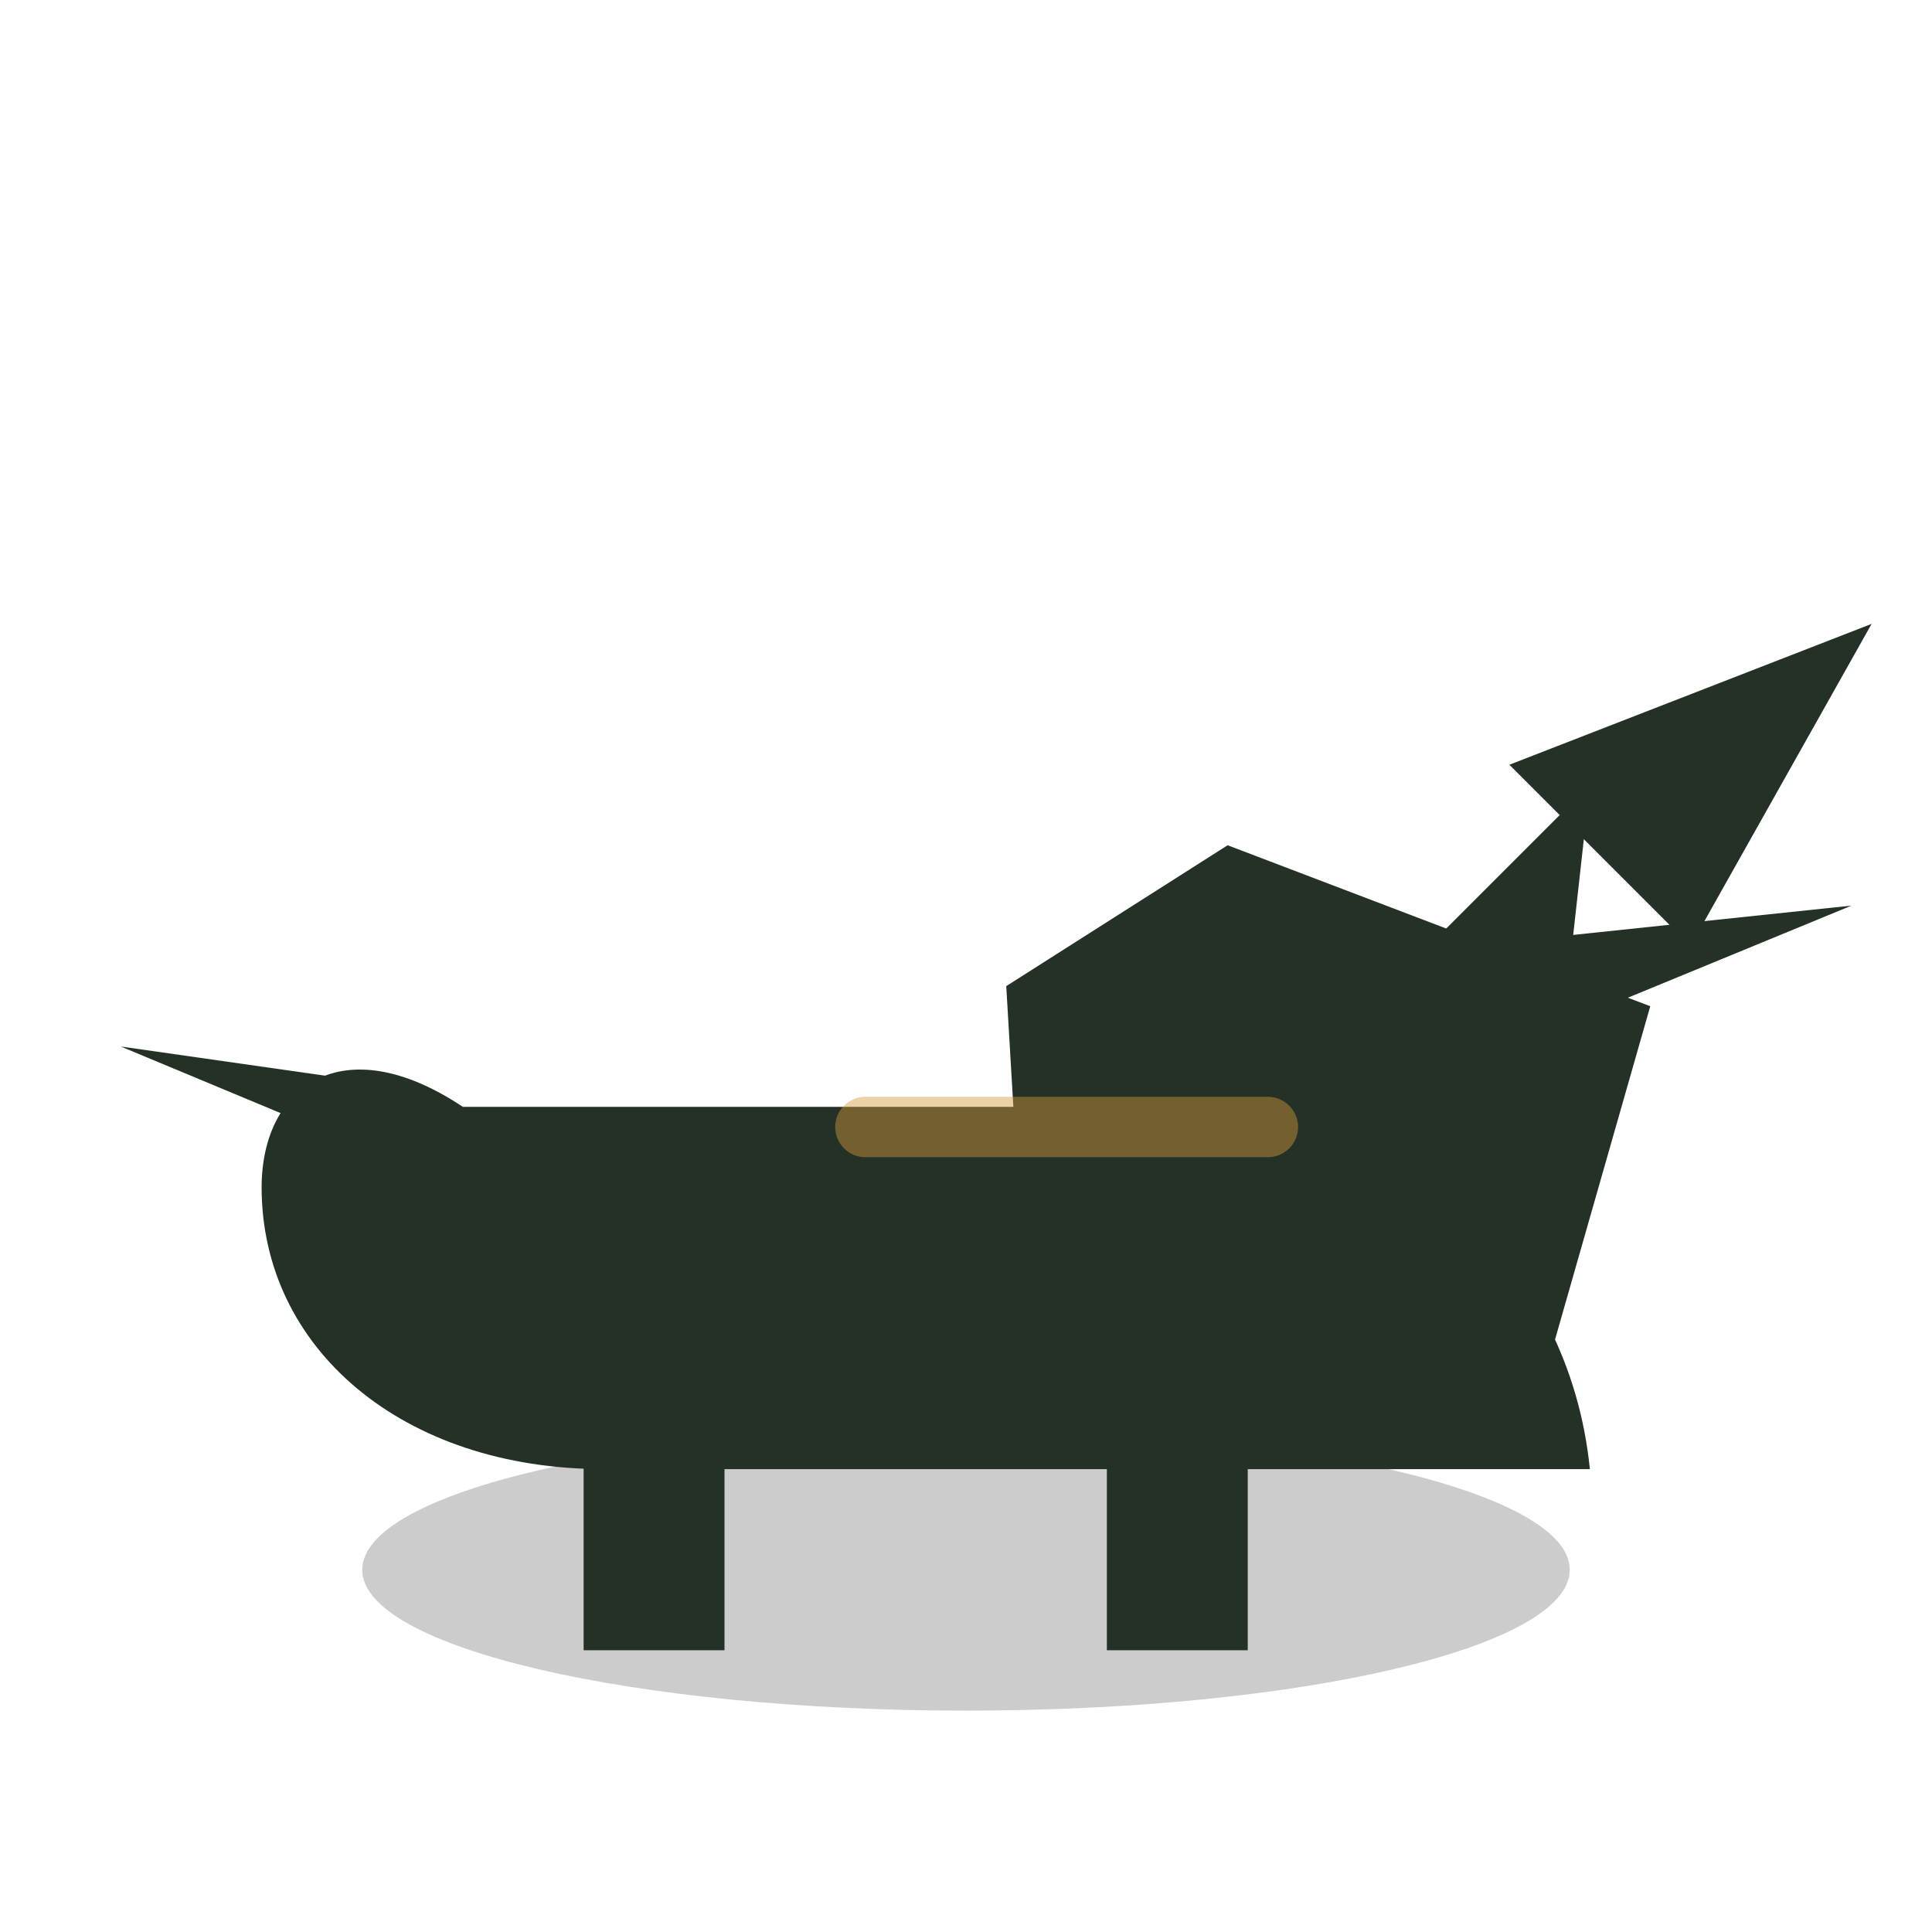
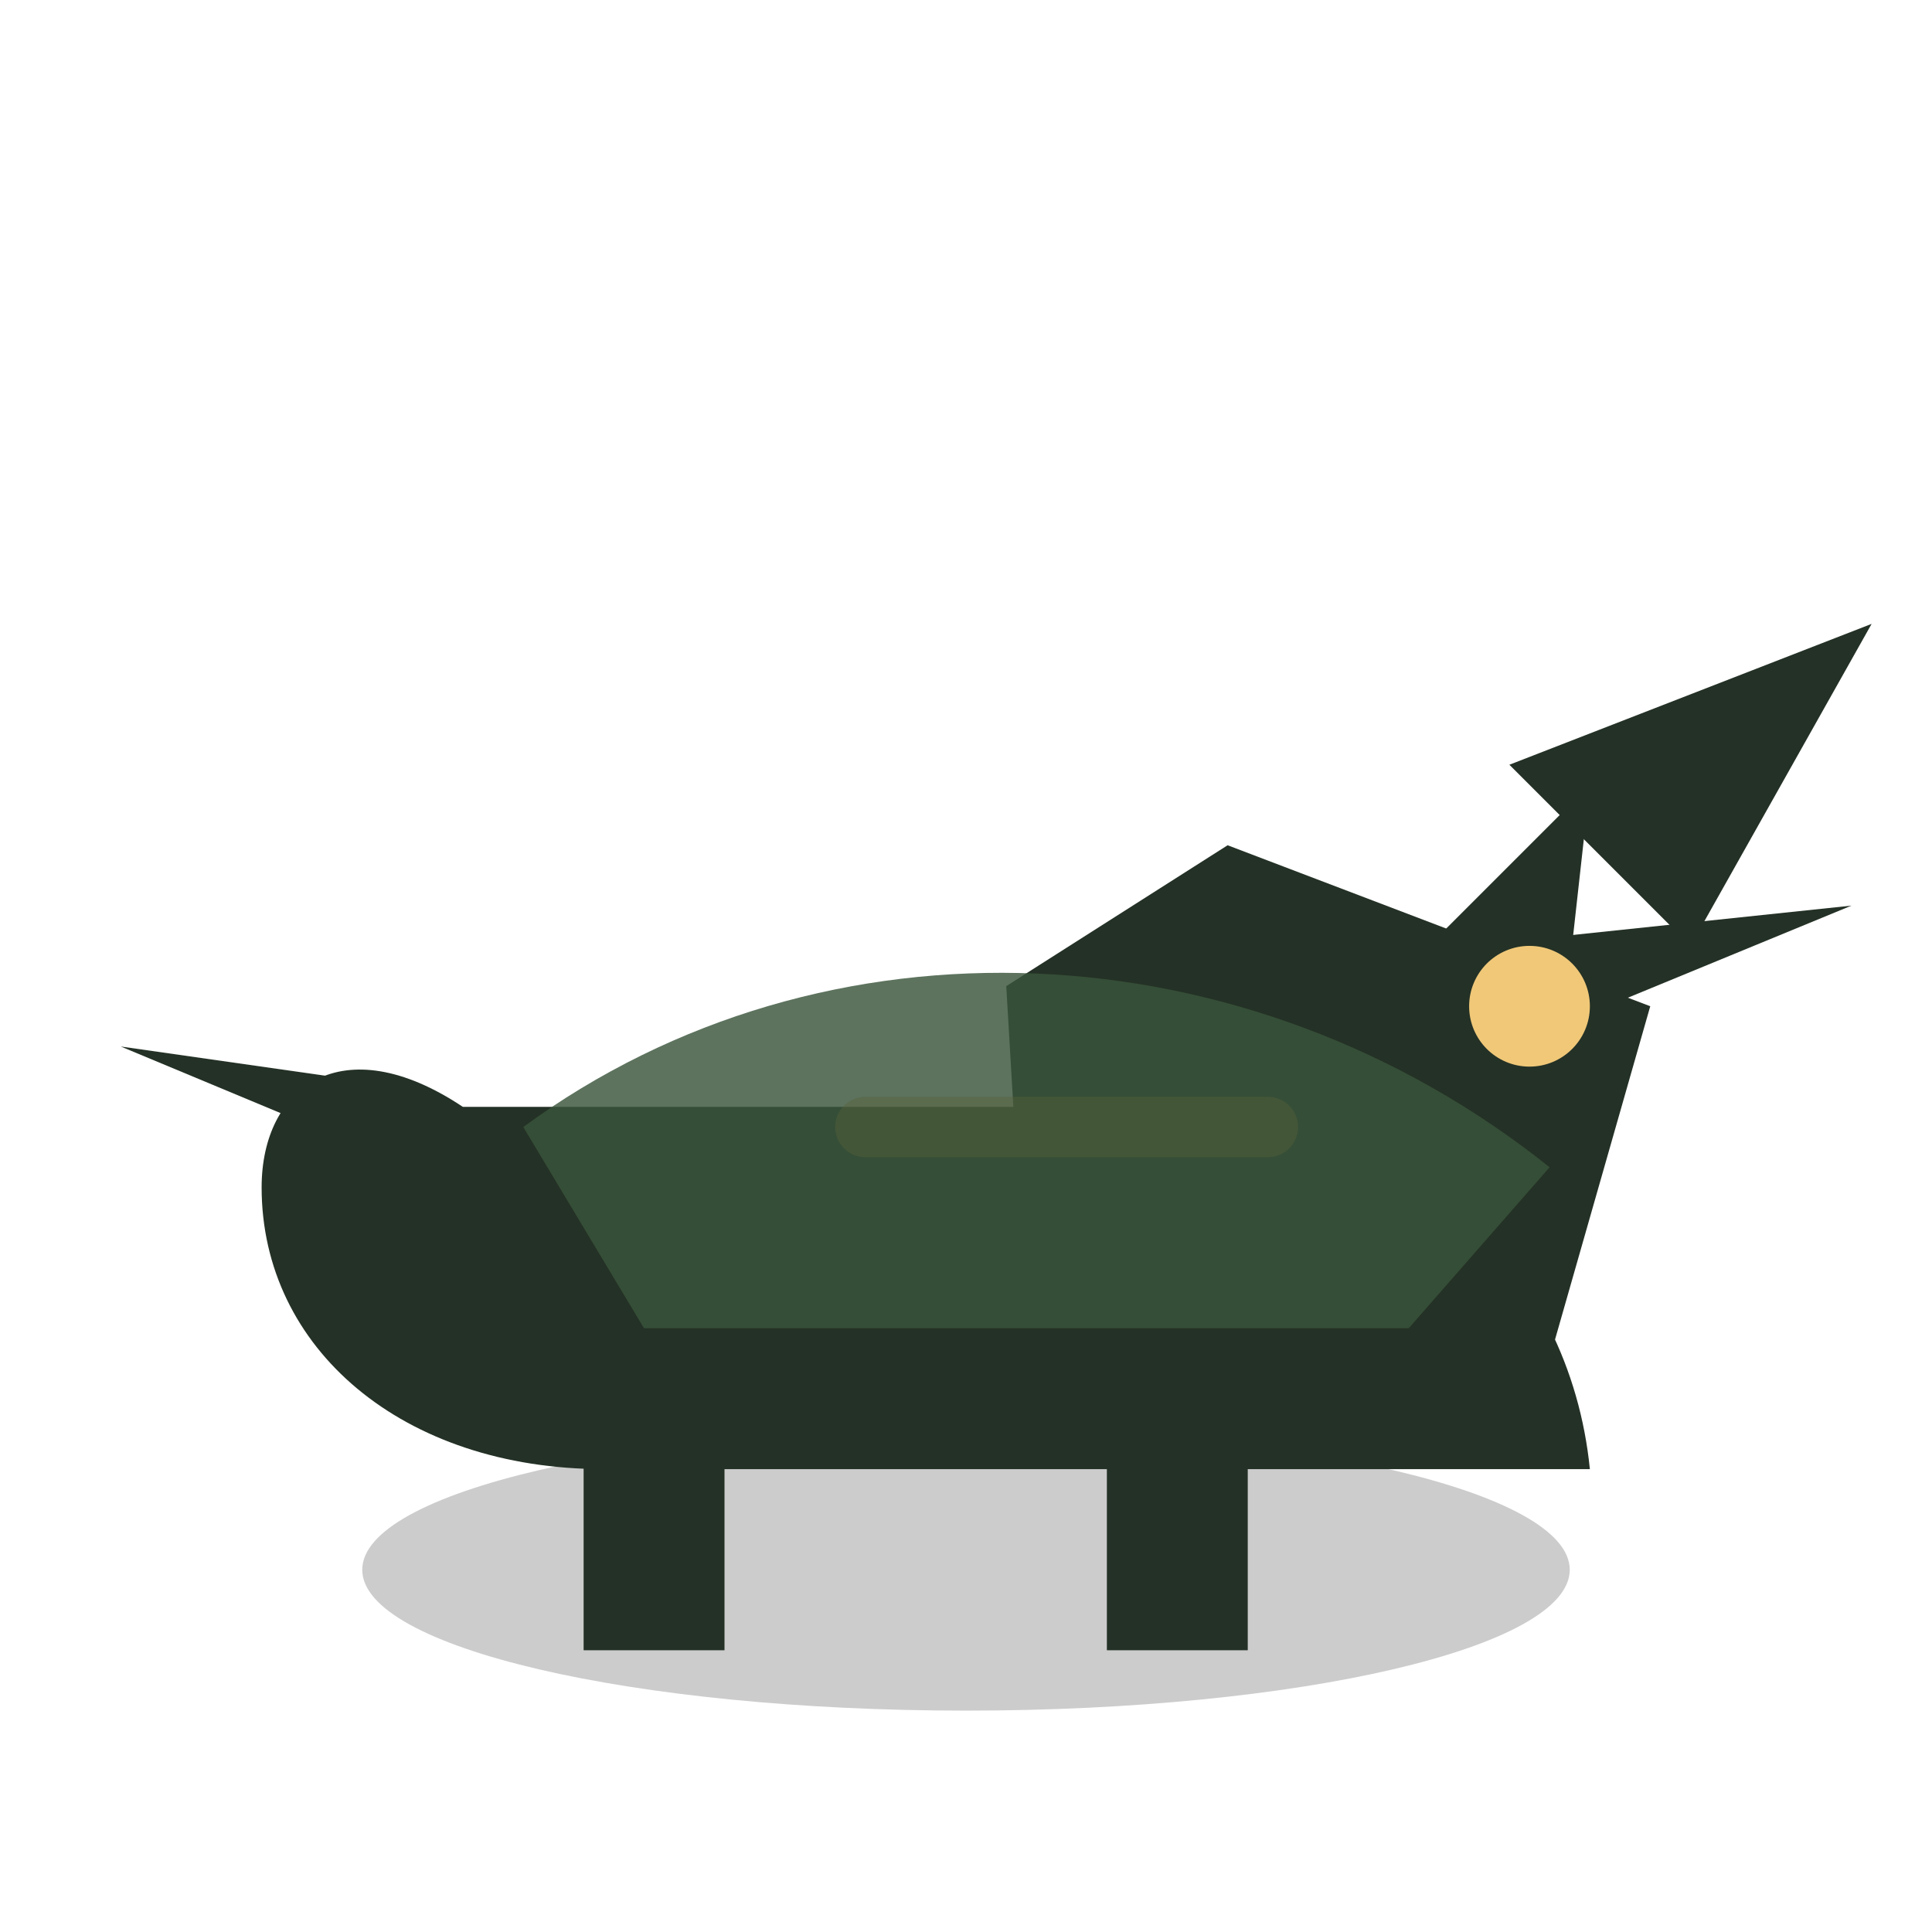
<svg xmlns="http://www.w3.org/2000/svg" width="96" height="96" viewBox="0 0 96 96" role="img" aria-label="Temporary generated dinosaur silhouette placeholder">
  <ellipse cx="48" cy="78" rx="30" ry="7" fill="#00000033" />
  <path d="M23 55h35c12 0 20 8 21 18H30c-10 0-17-6-17-14 0-5 4-8 10-4Z" fill="#243126" />
  <path d="M61 42l21 8-6 21-25-5-1-17Z" fill="#243126" />
  <path d="M75 38l18-7-9 16Z" fill="#243126" />
  <path d="M73 47l19-2-17 7Z" fill="#243126" />
  <path d="M67 51l12-12-2 18Z" fill="#243126" />
  <rect x="29" y="70" width="7" height="12" fill="#243126" />
  <rect x="55" y="70" width="7" height="12" fill="#243126" />
  <path d="M18 57 6 52l14 2Z" fill="#243126" />
  <path d="M43 56h20" stroke="#d59a3a" stroke-width="3" stroke-linecap="round" opacity=".45" />
+   <path d="M26 56c15-11 36-10 51 2l-7 8H32Z" fill="#39543a" opacity="0.82" />
+   <circle cx="76" cy="50" r="3" fill="#f0c878" />
</svg>
